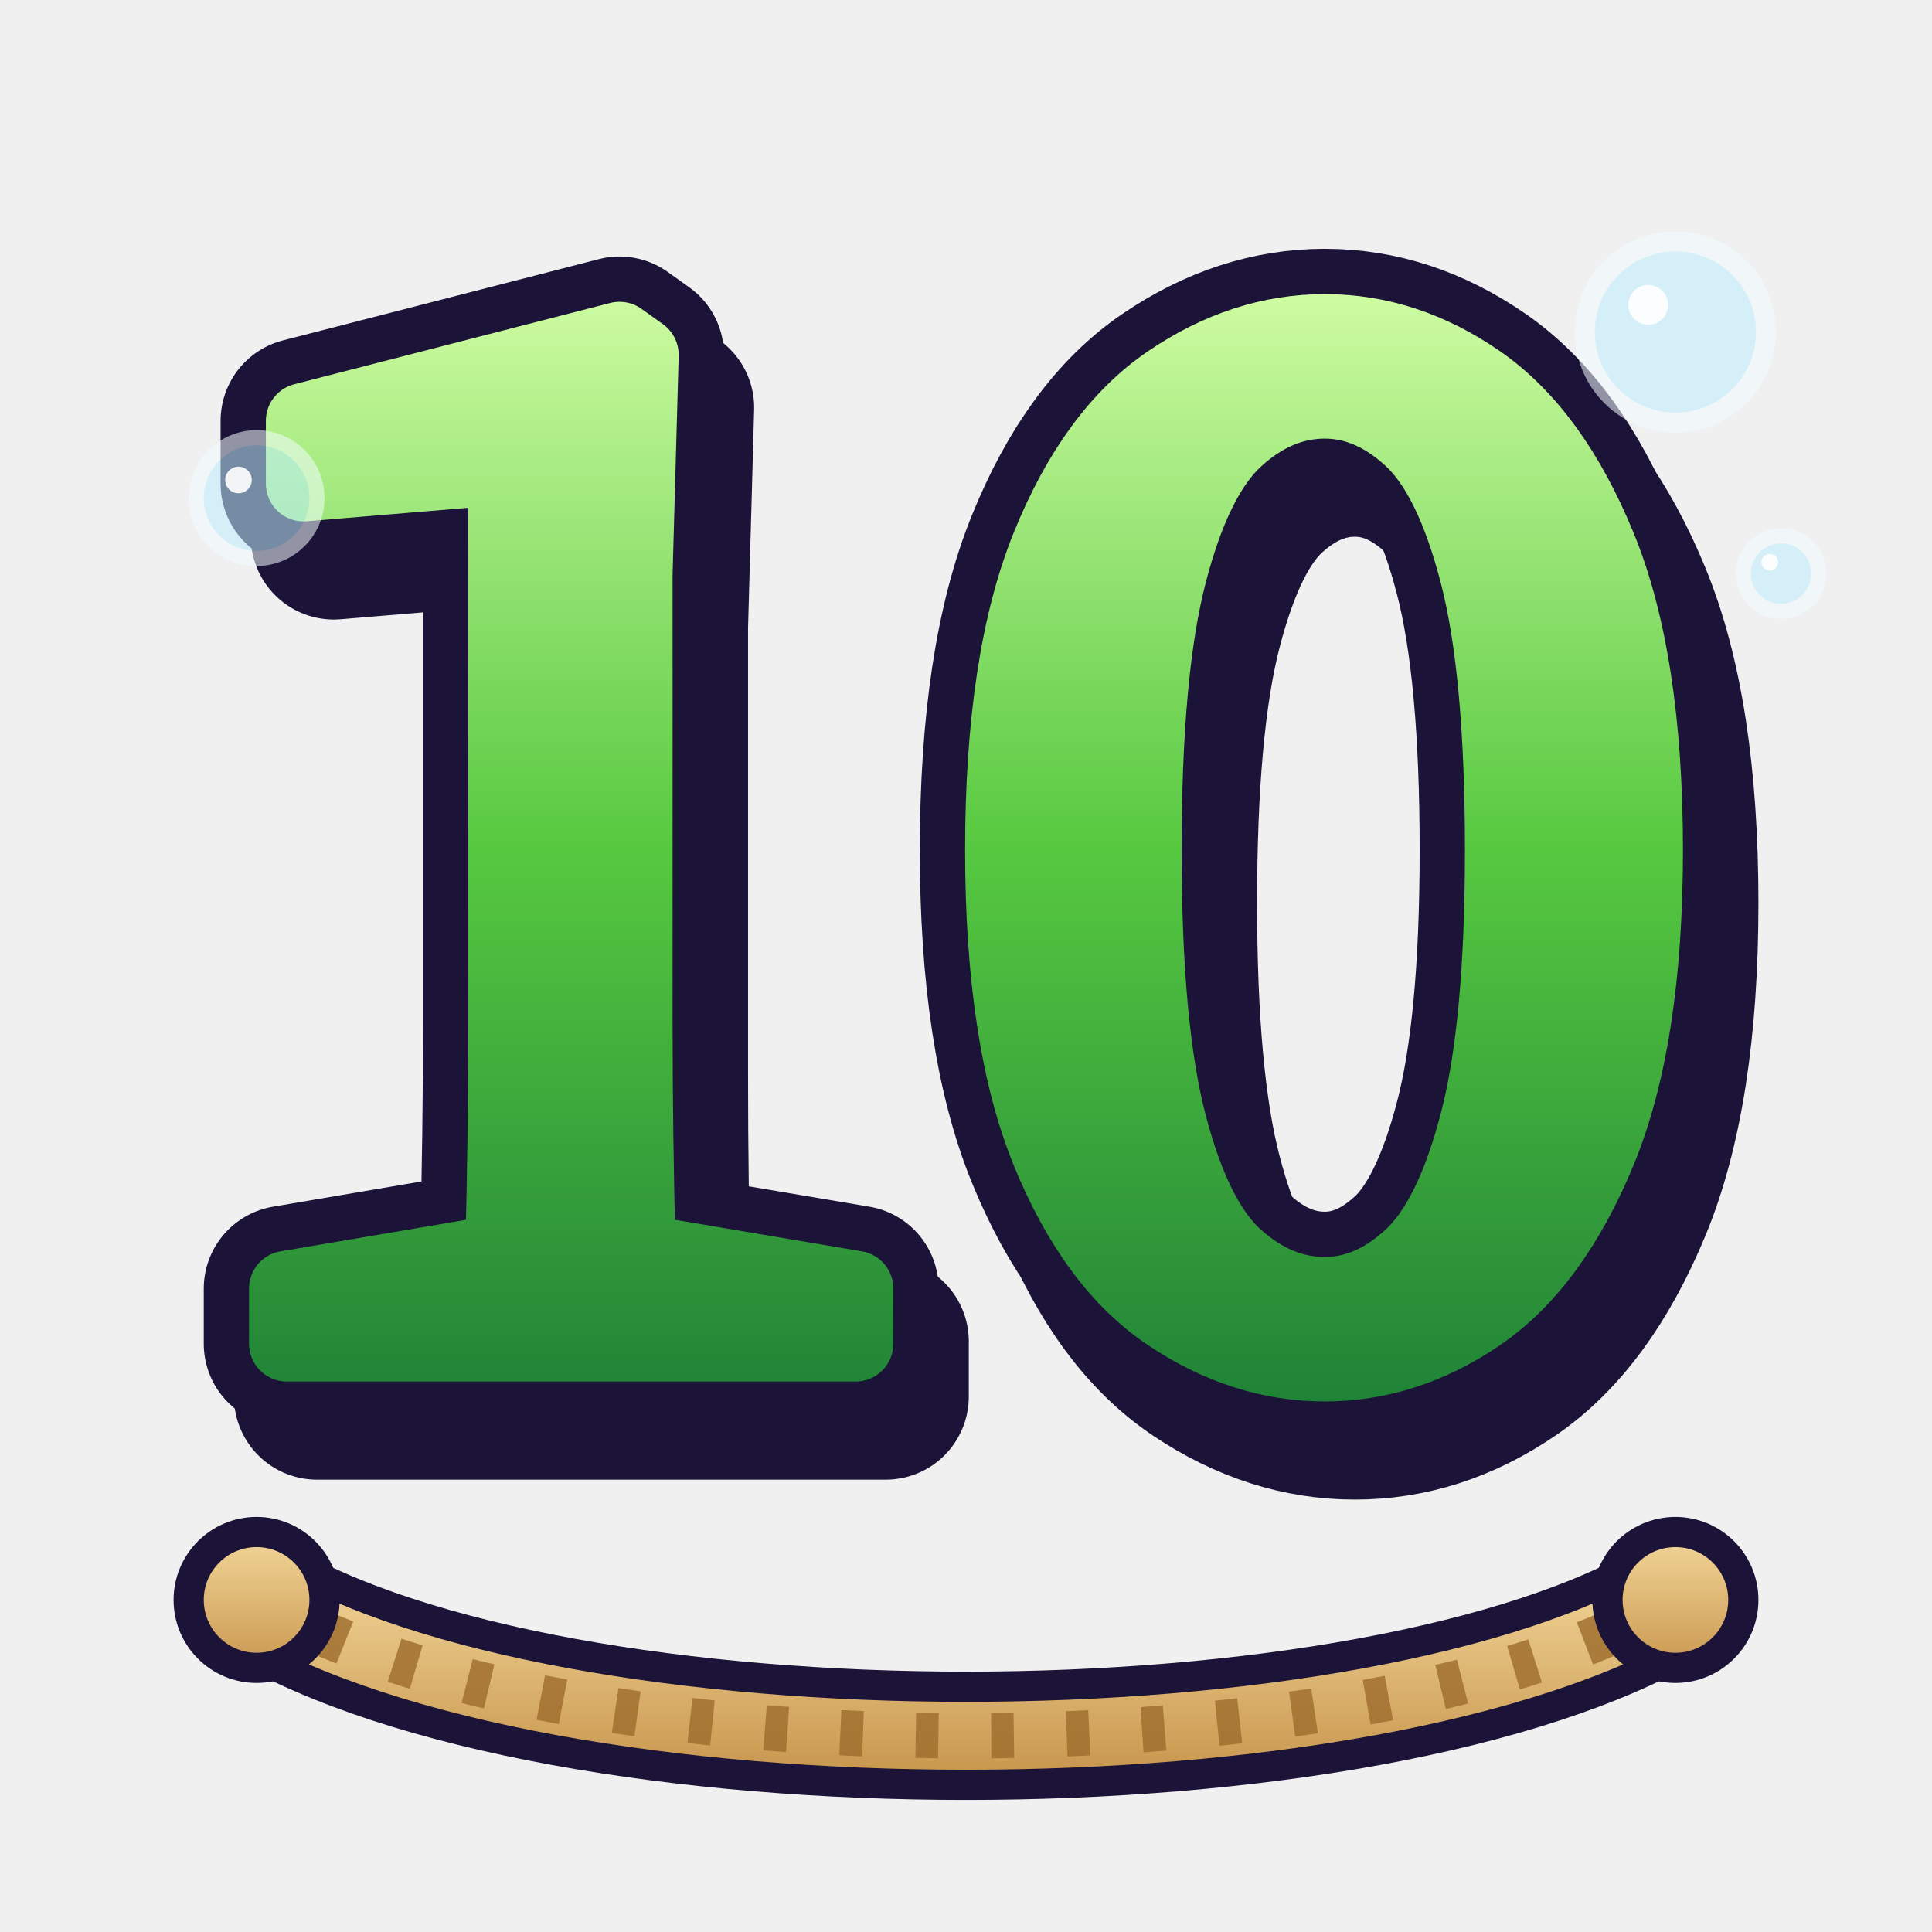
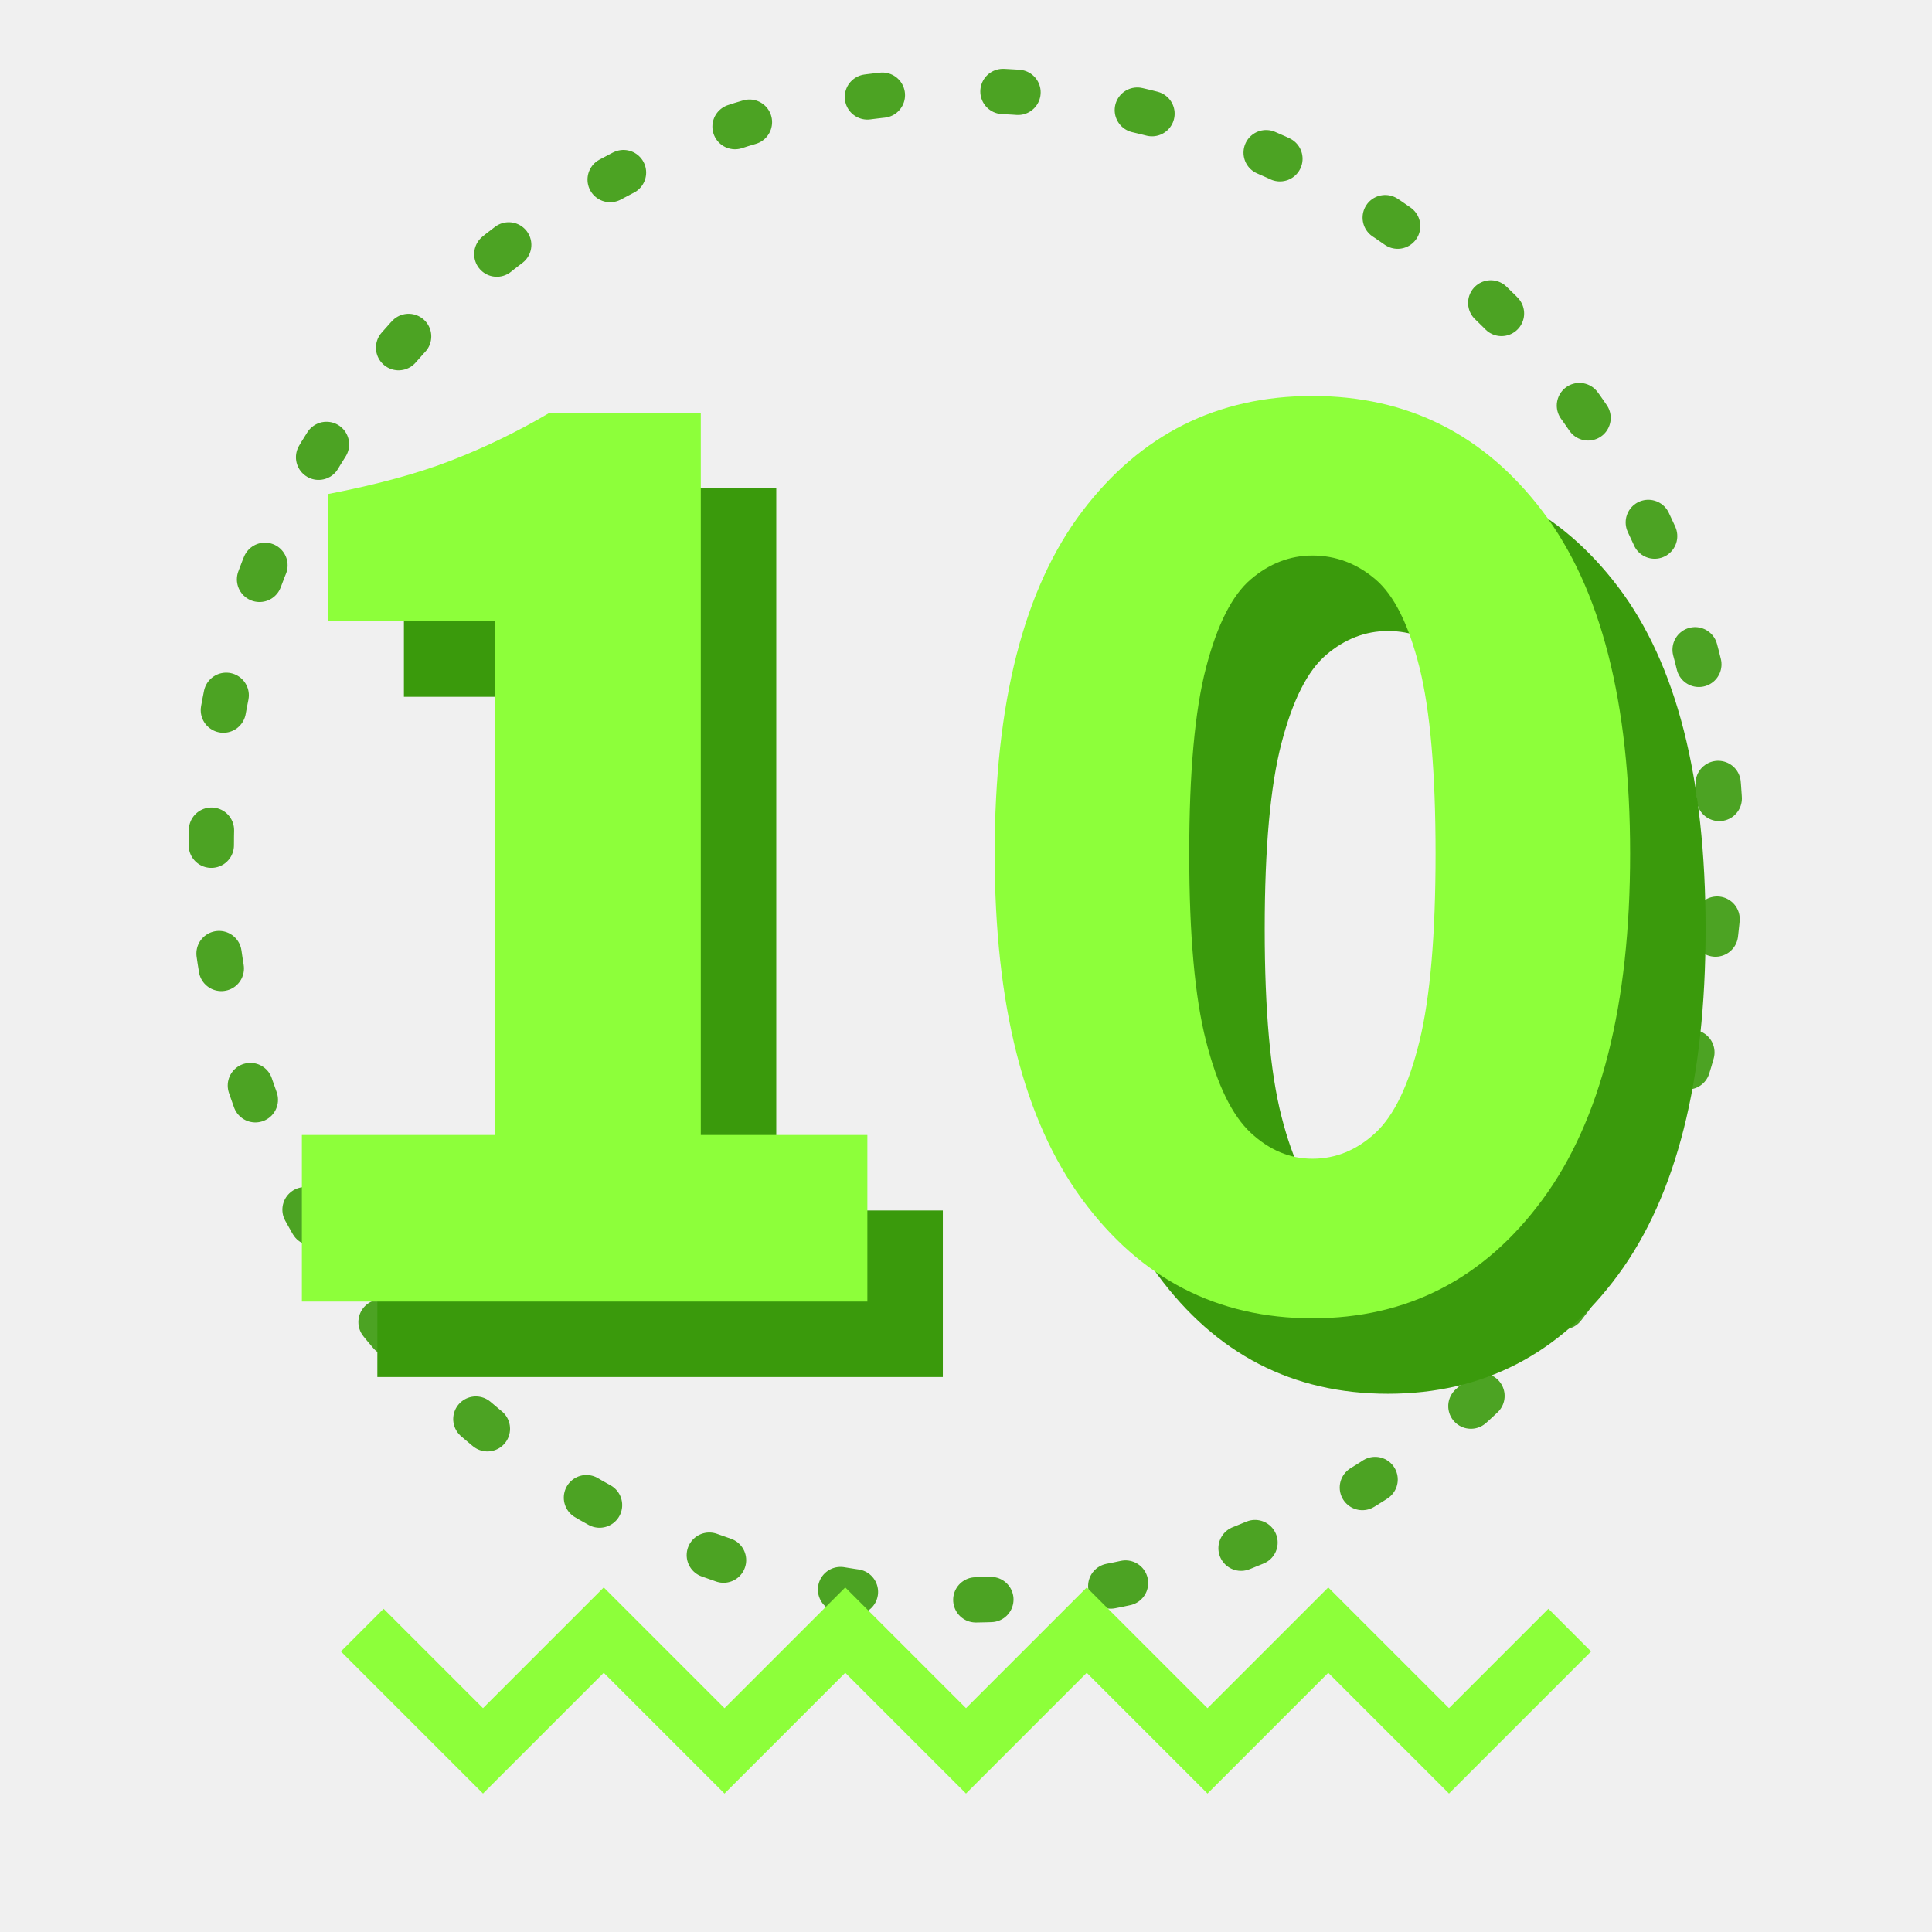
<svg xmlns="http://www.w3.org/2000/svg" width="256" height="256" viewBox="0 0 256 256">
-   <defs>
-     <linearGradient id="linear-gradient-1" x1="128" y1="207.5" x2="128" y2="234.5" gradientUnits="userSpaceOnUse">
-       <stop offset="0" stop-color="#f3d79a" />
-       <stop offset="1" stop-color="#c9984f" />
-     </linearGradient>
-     <linearGradient id="linear-gradient-2" x1="34" y1="203" x2="34" y2="221" gradientUnits="userSpaceOnUse">
-       <stop offset="0" stop-color="#f3d79a" />
-       <stop offset="1" stop-color="#c9984f" />
-     </linearGradient>
-     <linearGradient id="linear-gradient-3" x1="222" y1="203" x2="222" y2="221" gradientUnits="userSpaceOnUse">
-       <stop offset="0" stop-color="#f3d79a" />
-       <stop offset="1" stop-color="#c9984f" />
-     </linearGradient>
-     <linearGradient id="linear-gradient-4" x1="0" y1="34" x2="0" y2="190" gradientUnits="userSpaceOnUse">
-       <stop offset="0" stop-color="#d6ffa8" />
-       <stop offset="0.5" stop-color="#57c940" />
-       <stop offset="1" stop-color="#1c7f36" />
-     </linearGradient>
-   </defs>
  <g>
-     <path d="M34 212 C74 236 182 236 222 212" fill="none" stroke="#1c1338" stroke-width="17" stroke-linecap="round" stroke-linejoin="round" />
-     <path d="M34 212 C74 236 182 236 222 212" fill="none" stroke="url(#linear-gradient-1)" stroke-width="9" stroke-linecap="round" stroke-linejoin="round" />
-     <path d="M34 212 C74 236 182 236 222 212" fill="none" stroke="#9c6b2c" stroke-width="6" stroke-linejoin="round" stroke-dasharray="3 7" opacity="0.8" />
-     <circle cx="34" cy="212" r="9" fill="url(#linear-gradient-2)" stroke="#1c1338" stroke-width="4" stroke-linecap="round" stroke-linejoin="round" />
-     <circle cx="222" cy="212" r="9" fill="url(#linear-gradient-3)" stroke="#1c1338" stroke-width="4" stroke-linecap="round" stroke-linejoin="round" />
+     <path d="M28 112 C28 56.77 72.77 12 128 12 C183.23 12 228 56.77 228 112 C228 167.23 183.23 212 128 212 C72.77 212 28 167.23 28 112 Z" fill="none" stroke="#3a9a0c" stroke-width="6" stroke-linecap="round" stroke-linejoin="round" stroke-dasharray="2 16" opacity="0.9" />
    <g>
-       <path d="M42 185.06 L42 177.74 L70.65 172.87 C70.78 167.72 70.88 162.58 70.95 157.43 C71.02 152.28 71.05 147.2 71.05 142.19 L71.05 68.85 L44.23 71.09 L44.23 62.76 L86.09 51.99 L88.93 54.02 L88.12 83.07 L88.12 142.19 C88.12 147.2 88.15 152.28 88.22 157.43 C88.29 162.58 88.39 167.72 88.52 172.87 L117.37 177.74 L117.37 185.06 Z" fill="#1c1338" stroke="#1c1338" stroke-width="22" stroke-linecap="round" stroke-linejoin="round" />
-       <path d="M179.54 187.7 C172.36 187.7 165.49 185.5 158.92 181.1 C152.35 176.7 147.03 169.52 142.97 159.56 C138.91 149.61 136.88 136.3 136.88 119.64 C136.88 102.85 138.91 89.44 142.97 79.42 C147.03 69.39 152.35 62.15 158.92 57.68 C165.49 53.21 172.36 50.97 179.54 50.97 C186.72 50.97 193.52 53.21 199.96 57.68 C206.39 62.15 211.67 69.39 215.8 79.42 C219.93 89.44 222 102.85 222 119.64 C222 136.3 219.93 149.61 215.8 159.56 C211.67 169.52 206.39 176.7 199.96 181.1 C193.52 185.5 186.72 187.7 179.54 187.7 Z M179.54 178.56 C183.6 178.56 187.43 176.9 191.02 173.58 C194.61 170.26 197.52 164.34 199.75 155.8 C201.99 147.27 203.11 135.22 203.11 119.64 C203.11 103.79 201.99 91.57 199.75 82.97 C197.52 74.37 194.61 68.41 191.02 65.09 C187.43 61.77 183.6 60.12 179.54 60.12 C175.34 60.12 171.41 61.77 167.76 65.09 C164.1 68.41 161.15 74.37 158.92 82.97 C156.68 91.57 155.57 103.79 155.57 119.64 C155.57 135.35 156.68 147.47 158.92 156.01 C161.15 164.54 164.1 170.43 167.76 173.68 C171.41 176.93 175.34 178.56 179.54 178.56 Z" fill="#1c1338" stroke="#1c1338" stroke-width="22" stroke-linecap="round" stroke-linejoin="round" />
+       <path d="M50 182.46 L50 160.39 L75.59 160.39 L75.59 92.33 L53.52 92.33 L53.52 75.45 C59.95 74.21 65.39 72.73 69.84 71 C74.3 69.27 78.62 67.17 82.83 64.69 L102.86 64.69 L102.86 160.39 L124.93 160.39 L124.93 182.46 Z" fill="#3a9a0c" />
+       <path d="M183.9 184.68 C171.29 184.68 161.12 179.43 153.39 168.92 C145.67 158.41 141.8 143.14 141.8 123.11 C141.8 103.08 145.67 87.97 153.39 77.77 C161.12 67.57 171.29 62.47 183.9 62.47 C196.51 62.47 206.68 67.57 214.41 77.77 C222.14 87.97 226 103.08 226 123.11 C226 143.14 222.14 158.41 214.41 168.92 C206.68 179.43 196.51 184.68 183.9 184.68 Z M183.9 163.54 C186.99 163.54 189.78 162.4 192.25 160.11 C194.72 157.82 196.67 153.77 198.09 147.96 C199.51 142.15 200.22 133.87 200.22 123.11 C200.22 112.36 199.51 104.13 198.09 98.45 C196.67 92.76 194.72 88.86 192.25 86.76 C189.78 84.66 186.99 83.61 183.9 83.61 C180.93 83.61 178.21 84.66 175.74 86.76 C173.27 88.86 171.29 92.76 169.81 98.45 C168.32 104.13 167.58 112.36 167.58 123.11 C167.58 133.87 168.32 142.15 169.81 147.96 C171.29 153.77 173.27 157.82 175.74 160.11 C178.21 162.4 180.93 163.54 183.9 163.54 Z" fill="#3a9a0c" />
    </g>
    <g>
-       <path d="M38 178.06 L38 170.74 L66.65 165.87 C66.78 160.72 66.88 155.58 66.95 150.43 C67.02 145.28 67.05 140.2 67.05 135.19 L67.05 61.85 L40.23 64.09 L40.23 55.76 L82.09 44.99 L84.93 47.02 L84.12 76.07 L84.12 135.19 C84.12 140.2 84.15 145.28 84.22 150.43 C84.29 155.58 84.39 160.72 84.52 165.87 L113.37 170.74 L113.37 178.06 Z" fill="#1c1338" stroke="#1c1338" stroke-width="22" stroke-linecap="round" stroke-linejoin="round" />
-       <path d="M175.54 180.7 C168.36 180.7 161.49 178.5 154.92 174.1 C148.35 169.7 143.03 162.52 138.97 152.56 C134.91 142.61 132.88 129.3 132.88 112.64 C132.88 95.85 134.91 82.44 138.97 72.42 C143.03 62.39 148.35 55.15 154.92 50.68 C161.49 46.21 168.36 43.97 175.54 43.97 C182.72 43.97 189.52 46.21 195.96 50.68 C202.39 55.15 207.67 62.39 211.8 72.42 C215.93 82.44 218 95.85 218 112.64 C218 129.3 215.93 142.61 211.8 152.56 C207.67 162.52 202.39 169.7 195.96 174.1 C189.52 178.5 182.72 180.7 175.54 180.7 Z M175.54 171.56 C179.6 171.56 183.43 169.9 187.02 166.58 C190.61 163.26 193.52 157.34 195.75 148.8 C197.99 140.27 199.11 128.22 199.11 112.64 C199.11 96.79 197.99 84.57 195.75 75.97 C193.52 67.37 190.61 61.41 187.02 58.09 C183.43 54.77 179.6 53.12 175.54 53.12 C171.34 53.12 167.41 54.77 163.76 58.09 C160.1 61.41 157.15 67.37 154.92 75.97 C152.68 84.57 151.57 96.79 151.57 112.64 C151.57 128.35 152.68 140.47 154.92 149.01 C157.15 157.54 160.1 163.43 163.76 166.68 C167.41 169.93 171.34 171.56 175.54 171.56 Z" fill="#1c1338" stroke="#1c1338" stroke-width="22" stroke-linecap="round" stroke-linejoin="round" />
+       <path d="M40 172.46 L40 150.39 L65.59 150.39 L65.59 82.33 L43.52 82.33 L43.52 65.45 C49.95 64.21 55.39 62.73 59.84 61 C64.3 59.27 68.62 57.17 72.83 54.69 L92.86 54.69 L92.86 150.39 L114.93 150.39 L114.93 172.46 Z" fill="#8dff3a" />
+       <path d="M173.9 174.68 C161.29 174.68 151.12 169.43 143.39 158.92 C135.67 148.41 131.8 133.14 131.8 113.11 C131.8 93.08 135.67 77.97 143.39 67.77 C151.12 57.57 161.29 52.47 173.9 52.47 C186.51 52.47 196.68 57.57 204.41 67.77 C212.14 77.97 216 93.08 216 113.11 C216 133.14 212.14 148.41 204.41 158.92 C196.68 169.43 186.51 174.68 173.9 174.68 Z M173.9 153.54 C176.99 153.54 179.78 152.4 182.25 150.11 C184.72 147.82 186.67 143.77 188.09 137.96 C189.51 132.15 190.22 123.87 190.22 113.11 C190.22 102.36 189.51 94.13 188.09 88.45 C186.67 82.76 184.72 78.86 182.25 76.76 C179.78 74.66 176.99 73.61 173.9 73.61 C170.93 73.61 168.21 74.66 165.74 76.76 C163.27 78.86 161.29 82.76 159.81 88.45 C158.32 94.13 157.58 102.36 157.58 113.11 C157.58 123.87 158.32 132.15 159.81 137.96 C161.29 143.77 163.27 147.82 165.74 150.11 C168.21 152.4 170.93 153.54 173.9 153.54 Z" fill="#8dff3a" />
    </g>
-     <g>
-       <path d="M38 178.06 L38 170.74 L66.65 165.87 C66.78 160.72 66.88 155.58 66.95 150.43 C67.02 145.28 67.05 140.2 67.05 135.19 L67.05 61.85 L40.23 64.09 L40.23 55.76 L82.09 44.99 L84.93 47.02 L84.12 76.07 L84.12 135.19 C84.12 140.2 84.15 145.28 84.22 150.43 C84.29 155.58 84.39 160.72 84.52 165.87 L113.37 170.74 L113.37 178.06 Z" fill="url(#linear-gradient-4)" stroke="url(#linear-gradient-4)" stroke-width="10" stroke-linecap="round" stroke-linejoin="round" />
-       <path d="M175.54 180.7 C168.36 180.7 161.49 178.5 154.92 174.1 C148.35 169.7 143.03 162.52 138.97 152.56 C134.91 142.61 132.88 129.3 132.88 112.64 C132.88 95.85 134.91 82.44 138.97 72.42 C143.03 62.39 148.35 55.15 154.92 50.68 C161.49 46.21 168.36 43.97 175.54 43.97 C182.72 43.97 189.52 46.21 195.96 50.68 C202.39 55.15 207.67 62.39 211.8 72.42 C215.93 82.44 218 95.85 218 112.64 C218 129.3 215.93 142.61 211.8 152.56 C207.67 162.52 202.39 169.7 195.96 174.1 C189.52 178.5 182.72 180.7 175.54 180.7 Z M175.54 171.56 C179.6 171.56 183.43 169.9 187.02 166.58 C190.61 163.26 193.52 157.34 195.75 148.8 C197.99 140.27 199.11 128.22 199.11 112.64 C199.11 96.79 197.99 84.57 195.75 75.97 C193.52 67.37 190.61 61.41 187.02 58.09 C183.43 54.77 179.6 53.12 175.54 53.12 C171.34 53.12 167.41 54.77 163.76 58.09 C160.1 61.41 157.15 67.37 154.92 75.97 C152.68 84.57 151.57 96.79 151.57 112.64 C151.57 128.35 152.68 140.47 154.92 149.01 C157.15 157.54 160.1 163.43 163.76 166.68 C167.41 169.93 171.34 171.56 175.54 171.56 Z" fill="url(#linear-gradient-4)" stroke="url(#linear-gradient-4)" stroke-width="10" stroke-linecap="round" stroke-linejoin="round" />
-     </g>
-     <circle cx="222" cy="44" r="12" fill="#bfefff" stroke="#f2fdff" stroke-width="2.64" stroke-linecap="round" stroke-linejoin="round" opacity="0.55" />
-     <circle cx="218.4" cy="40.4" r="2.64" fill="#ffffff" opacity="0.9" />
-     <circle cx="34" cy="66" r="8" fill="#bfefff" stroke="#f2fdff" stroke-width="2" stroke-linecap="round" stroke-linejoin="round" opacity="0.55" />
-     <circle cx="31.6" cy="63.6" r="1.76" fill="#ffffff" opacity="0.9" />
-     <circle cx="236" cy="76" r="5" fill="#bfefff" stroke="#f2fdff" stroke-width="2" stroke-linecap="round" stroke-linejoin="round" opacity="0.55" />
-     <circle cx="234.5" cy="74.5" r="1.1" fill="#ffffff" opacity="0.9" />
+     <polyline points="48,216 64,232 80,216 96,232 112,216 128,232 144,216 160,232 176,216 192,232 208,216" fill="none" stroke="#8dff3a" stroke-width="8" stroke-miterlimit="10" />
  </g>
</svg>
